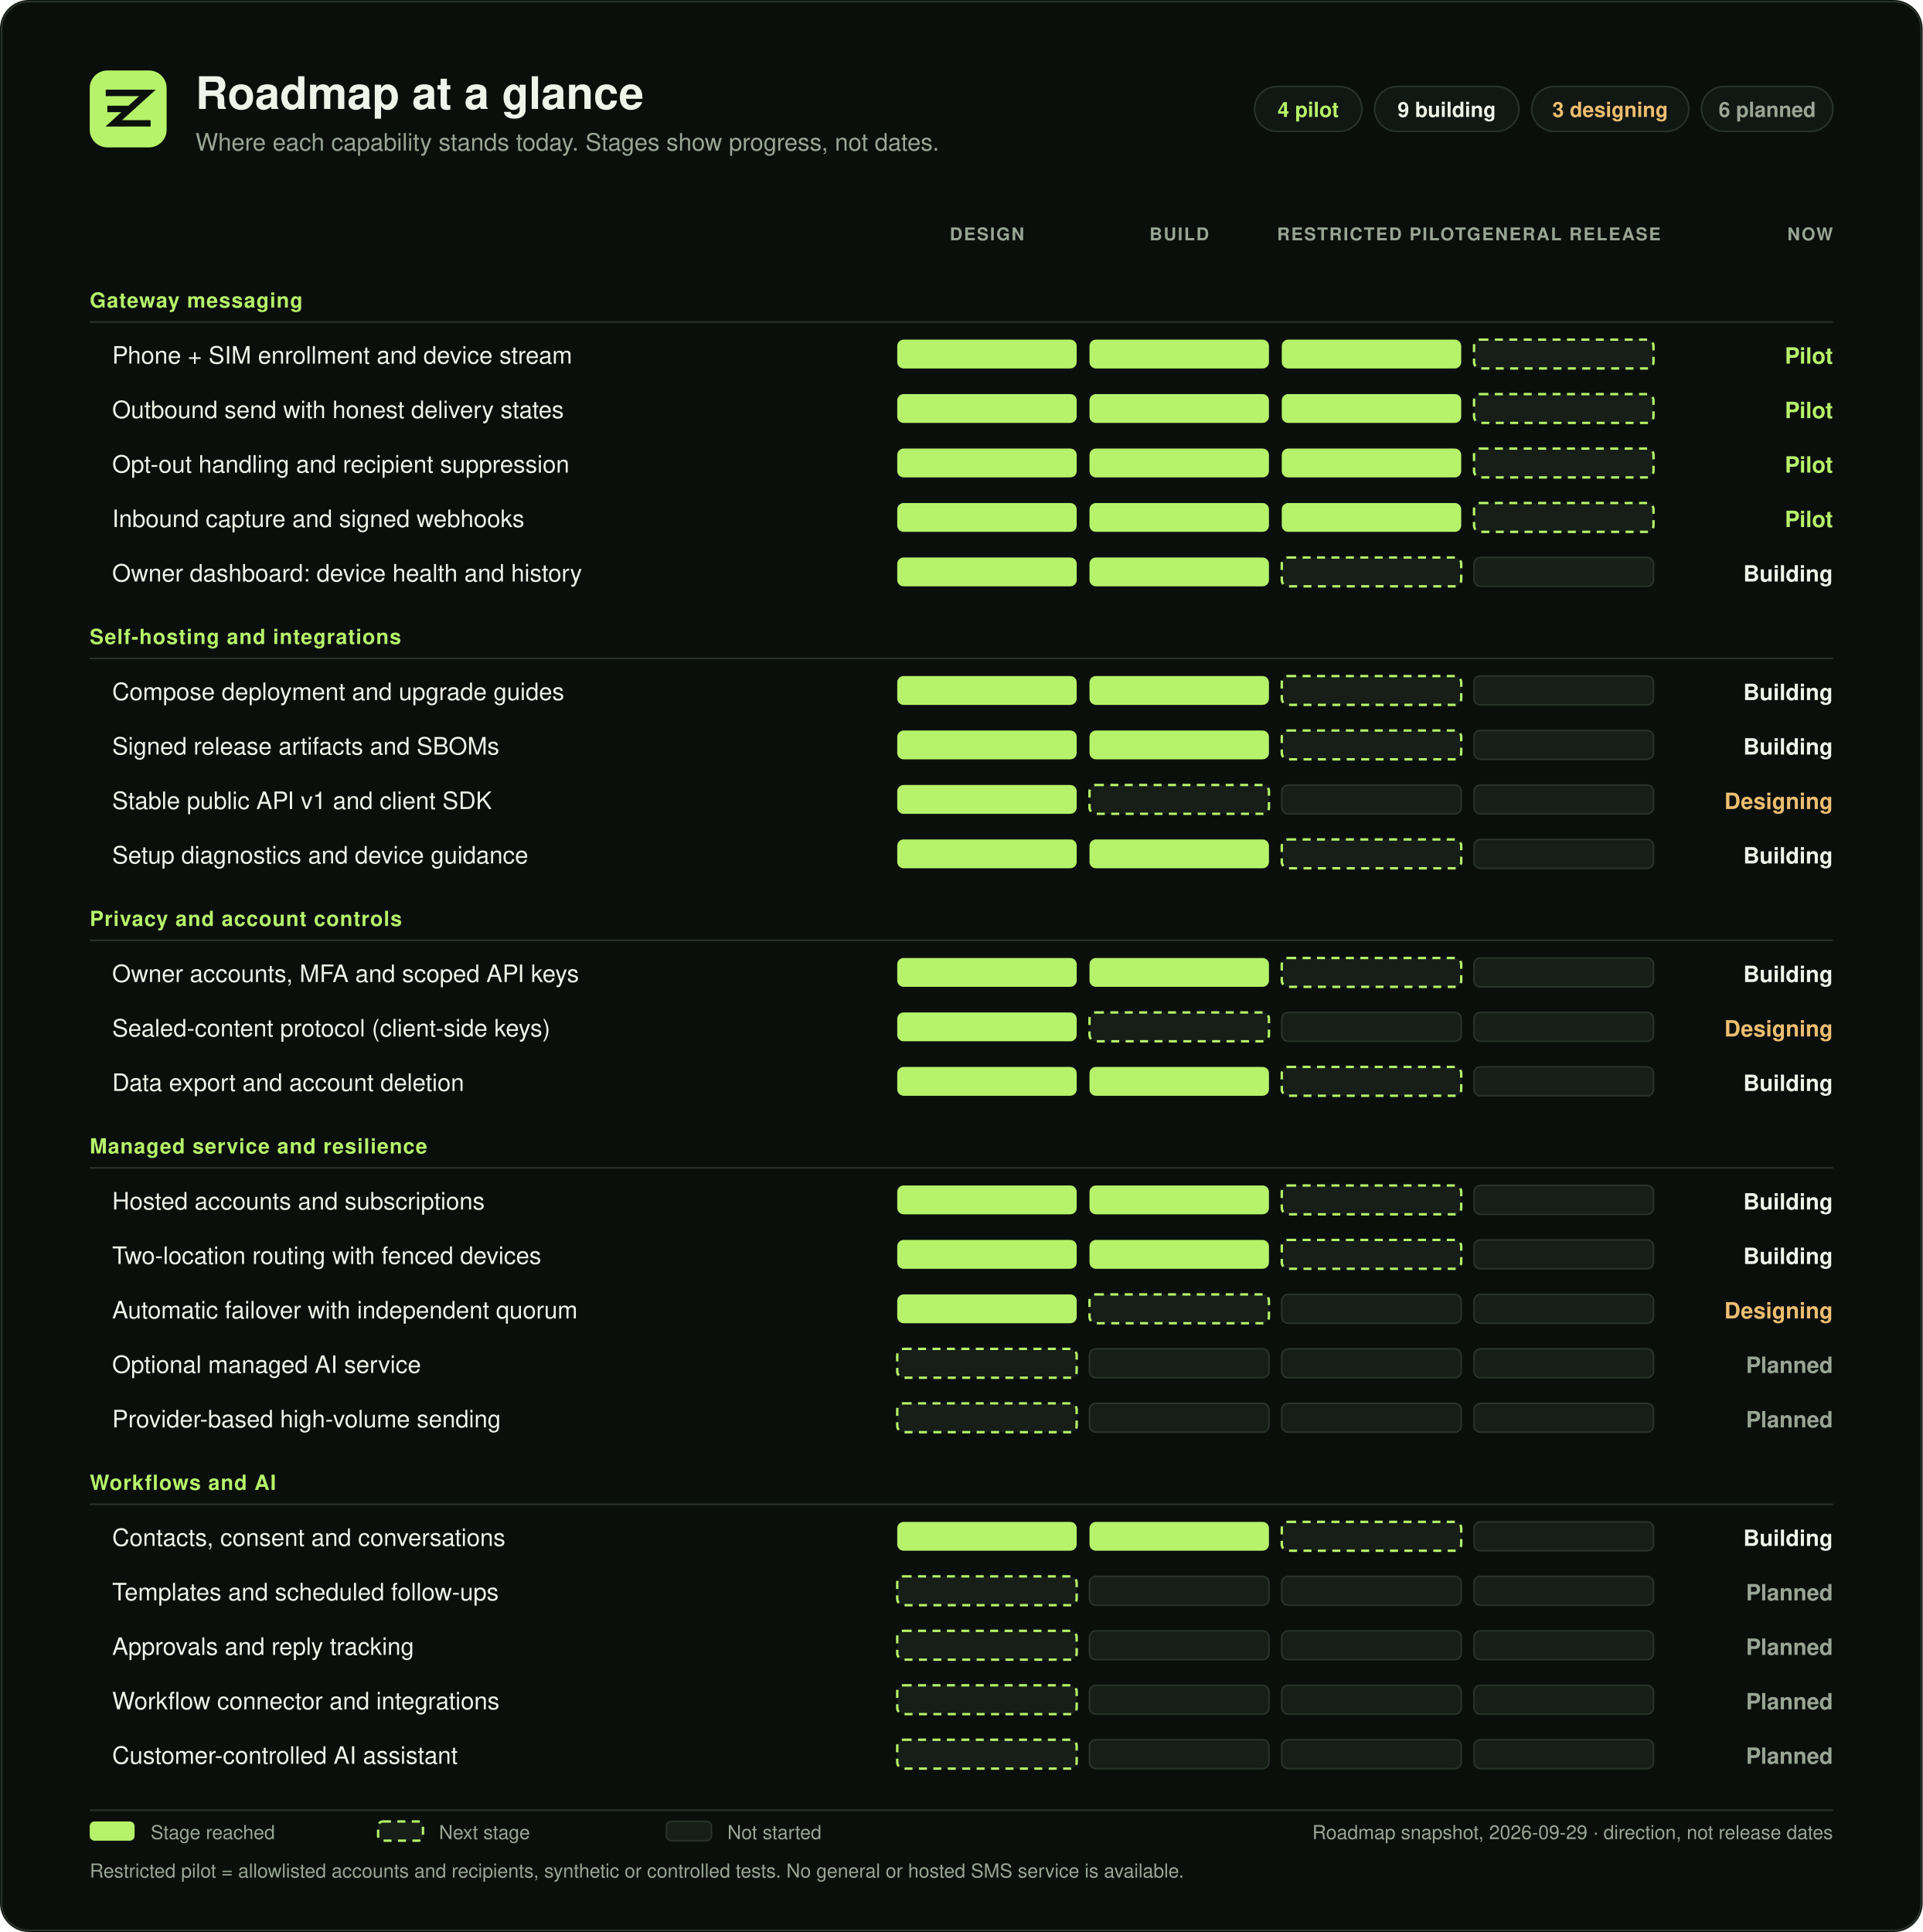
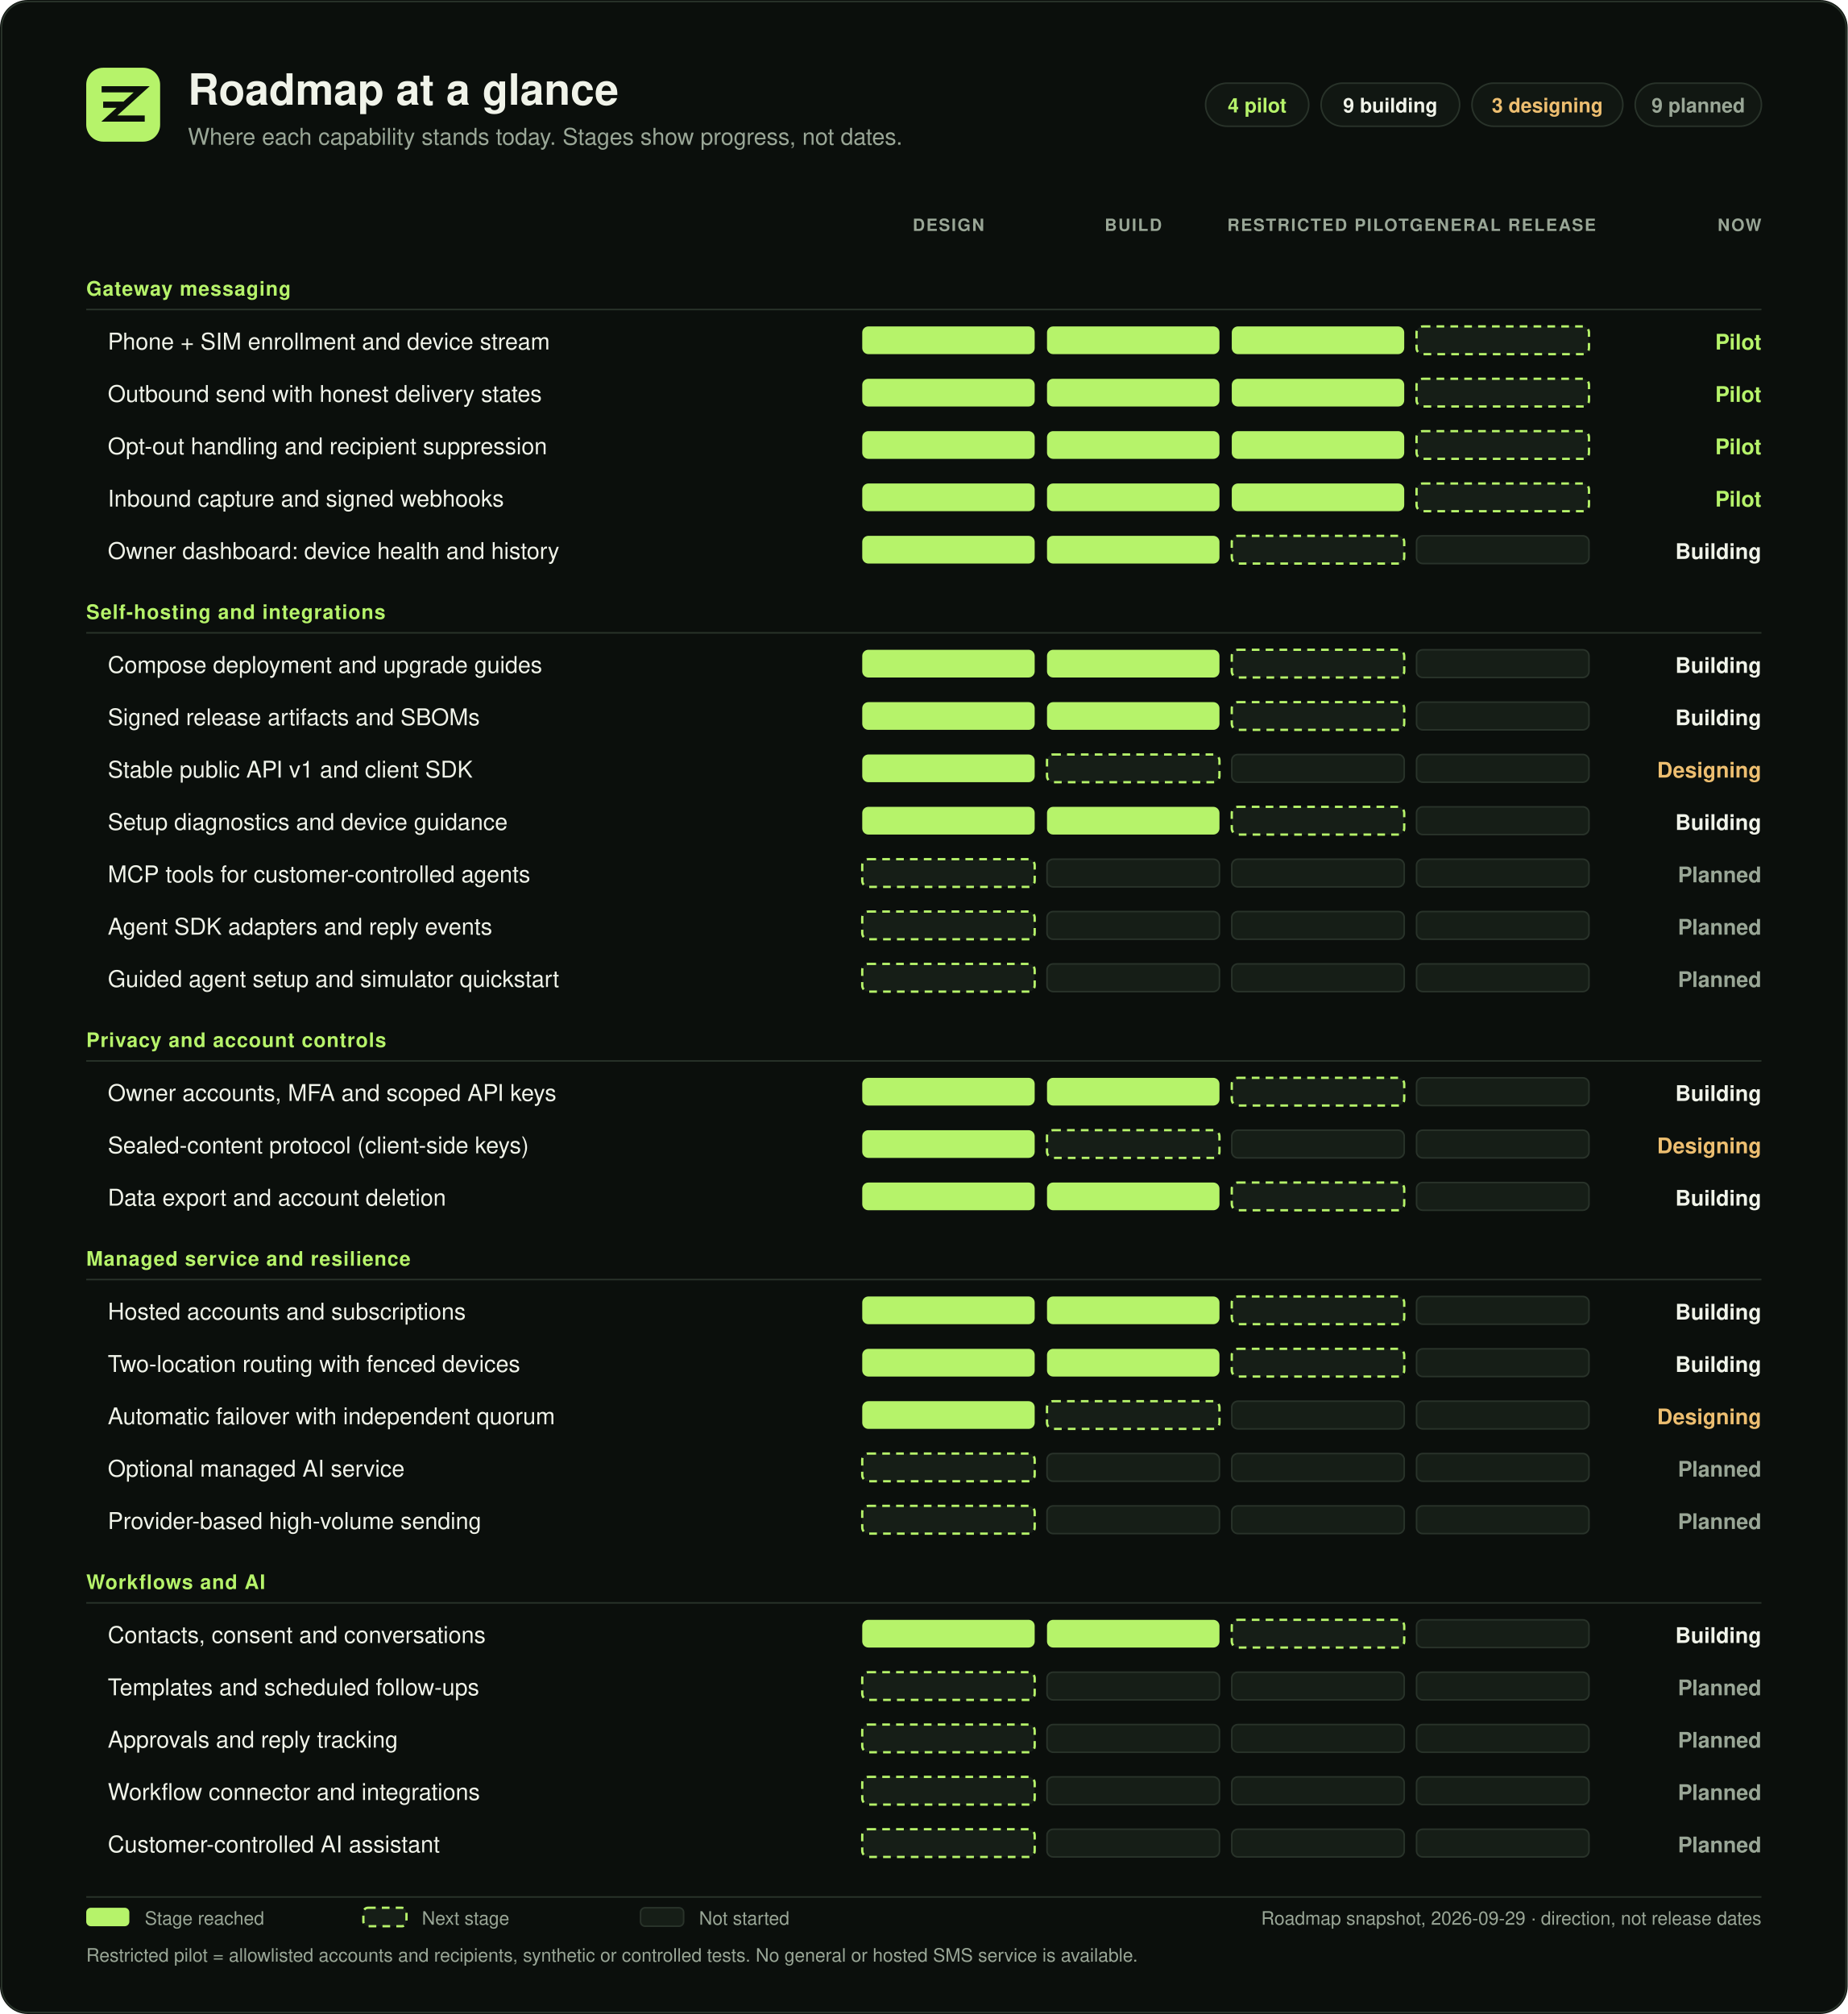
- <svg xmlns="http://www.w3.org/2000/svg" viewBox="0 0 1200 1206" width="1200" height="1206" role="img" aria-labelledby="t d">
+ <svg xmlns="http://www.w3.org/2000/svg" viewBox="0 0 1200 1308" width="1200" height="1308" role="img" aria-labelledby="t d">
  <style>
text{font-family:-apple-system,BlinkMacSystemFont,'Segoe UI',Helvetica,Arial,sans-serif}
.h1{font-size:28px;font-weight:700;fill:#f0f3e9}
.sub{font-size:15px;fill:#99a696}
.col{font-size:11px;font-weight:600;letter-spacing:.08em;fill:#99a696}
.track{font-size:13px;font-weight:700;letter-spacing:.04em;fill:#b6f36a}
.item{font-size:15px;fill:#f0f3e9}
.status{font-size:14px;font-weight:600}
.chip{font-size:13px}
.foot{font-size:12px;fill:#99a696}
.rule{stroke:#29332a;stroke-width:1}
.seg.on{fill:#b6f36a}
.seg.next{fill:#161e17;stroke:#b6f36a;stroke-width:1.5;stroke-dasharray:5 4}
.seg.off{fill:#161e17;stroke:#29332a;stroke-width:1}
</style>
-   <rect width="1200" height="1206" rx="18" fill="#0b0f0c" />
-   <rect x="1" y="1" width="1198" height="1204" rx="17" fill="none" stroke="#29332a" />
+   <rect width="1200" height="1308" rx="18" fill="#0b0f0c" />
+   <rect x="1" y="1" width="1198" height="1306" rx="17" fill="none" stroke="#29332a" />
  <g transform="translate(56 44)">
    <rect width="48" height="48" rx="11" fill="#b6f36a" />
    <path d="M12 14h24L15 33h21M13 24h9" fill="none" stroke="#0b100b" stroke-width="4" stroke-linecap="square" />
  </g>
  <text x="122" y="68" class="h1">Roadmap at a glance</text>
  <text x="122" y="94" class="sub">Where each capability stands today. Stages show progress, not dates.</text>
  <rect x="1062" y="54" width="82" height="28" rx="14" fill="#111712" stroke="#29332a" />
-   <text x="1103" y="73" text-anchor="middle" class="status chip" fill="#99a696">6 planned</text>
+   <text x="1103" y="73" text-anchor="middle" class="status chip" fill="#99a696">9 planned</text>
  <rect x="956" y="54" width="98" height="28" rx="14" fill="#111712" stroke="#29332a" />
  <text x="1005" y="73" text-anchor="middle" class="status chip" fill="#edbe70">3 designing</text>
  <rect x="858" y="54" width="90" height="28" rx="14" fill="#111712" stroke="#29332a" />
  <text x="903" y="73" text-anchor="middle" class="status chip" fill="#f0f3e9">9 building</text>
  <rect x="783" y="54" width="67" height="28" rx="14" fill="#111712" stroke="#29332a" />
  <text x="816.5" y="73" text-anchor="middle" class="status chip" fill="#b6f36a">4 pilot</text>
  <text x="616" y="150" text-anchor="middle" class="col">DESIGN</text>
  <text x="736" y="150" text-anchor="middle" class="col">BUILD</text>
  <text x="856" y="150" text-anchor="middle" class="col">RESTRICTED PILOT</text>
  <text x="976" y="150" text-anchor="middle" class="col">GENERAL RELEASE</text>
  <text x="1144" y="150" text-anchor="end" class="col">NOW</text>
  <text x="56" y="192" class="track">Gateway messaging</text>
  <line x1="56" y1="201" x2="1144" y2="201" class="rule" />
  <text x="70" y="227" class="item">Phone + SIM enrollment and device stream</text>
  <rect x="560" y="212" width="112" height="18" rx="4" class="seg on" />
  <rect x="680" y="212" width="112" height="18" rx="4" class="seg on" />
  <rect x="800" y="212" width="112" height="18" rx="4" class="seg on" />
  <rect x="920" y="212" width="112" height="18" rx="4" class="seg next" />
  <text x="1144" y="227" text-anchor="end" class="status" fill="#b6f36a">Pilot</text>
  <text x="70" y="261" class="item">Outbound send with honest delivery states</text>
  <rect x="560" y="246" width="112" height="18" rx="4" class="seg on" />
  <rect x="680" y="246" width="112" height="18" rx="4" class="seg on" />
  <rect x="800" y="246" width="112" height="18" rx="4" class="seg on" />
  <rect x="920" y="246" width="112" height="18" rx="4" class="seg next" />
  <text x="1144" y="261" text-anchor="end" class="status" fill="#b6f36a">Pilot</text>
  <text x="70" y="295" class="item">Opt-out handling and recipient suppression</text>
  <rect x="560" y="280" width="112" height="18" rx="4" class="seg on" />
  <rect x="680" y="280" width="112" height="18" rx="4" class="seg on" />
  <rect x="800" y="280" width="112" height="18" rx="4" class="seg on" />
  <rect x="920" y="280" width="112" height="18" rx="4" class="seg next" />
  <text x="1144" y="295" text-anchor="end" class="status" fill="#b6f36a">Pilot</text>
  <text x="70" y="329" class="item">Inbound capture and signed webhooks</text>
  <rect x="560" y="314" width="112" height="18" rx="4" class="seg on" />
  <rect x="680" y="314" width="112" height="18" rx="4" class="seg on" />
  <rect x="800" y="314" width="112" height="18" rx="4" class="seg on" />
  <rect x="920" y="314" width="112" height="18" rx="4" class="seg next" />
  <text x="1144" y="329" text-anchor="end" class="status" fill="#b6f36a">Pilot</text>
  <text x="70" y="363" class="item">Owner dashboard: device health and history</text>
  <rect x="560" y="348" width="112" height="18" rx="4" class="seg on" />
  <rect x="680" y="348" width="112" height="18" rx="4" class="seg on" />
  <rect x="800" y="348" width="112" height="18" rx="4" class="seg next" />
  <rect x="920" y="348" width="112" height="18" rx="4" class="seg off" />
  <text x="1144" y="363" text-anchor="end" class="status" fill="#f0f3e9">Building</text>
  <text x="56" y="402" class="track">Self-hosting and integrations</text>
  <line x1="56" y1="411" x2="1144" y2="411" class="rule" />
  <text x="70" y="437" class="item">Compose deployment and upgrade guides</text>
  <rect x="560" y="422" width="112" height="18" rx="4" class="seg on" />
  <rect x="680" y="422" width="112" height="18" rx="4" class="seg on" />
  <rect x="800" y="422" width="112" height="18" rx="4" class="seg next" />
  <rect x="920" y="422" width="112" height="18" rx="4" class="seg off" />
  <text x="1144" y="437" text-anchor="end" class="status" fill="#f0f3e9">Building</text>
  <text x="70" y="471" class="item">Signed release artifacts and SBOMs</text>
  <rect x="560" y="456" width="112" height="18" rx="4" class="seg on" />
  <rect x="680" y="456" width="112" height="18" rx="4" class="seg on" />
  <rect x="800" y="456" width="112" height="18" rx="4" class="seg next" />
  <rect x="920" y="456" width="112" height="18" rx="4" class="seg off" />
  <text x="1144" y="471" text-anchor="end" class="status" fill="#f0f3e9">Building</text>
  <text x="70" y="505" class="item">Stable public API v1 and client SDK</text>
  <rect x="560" y="490" width="112" height="18" rx="4" class="seg on" />
  <rect x="680" y="490" width="112" height="18" rx="4" class="seg next" />
  <rect x="800" y="490" width="112" height="18" rx="4" class="seg off" />
  <rect x="920" y="490" width="112" height="18" rx="4" class="seg off" />
  <text x="1144" y="505" text-anchor="end" class="status" fill="#edbe70">Designing</text>
  <text x="70" y="539" class="item">Setup diagnostics and device guidance</text>
  <rect x="560" y="524" width="112" height="18" rx="4" class="seg on" />
  <rect x="680" y="524" width="112" height="18" rx="4" class="seg on" />
  <rect x="800" y="524" width="112" height="18" rx="4" class="seg next" />
  <rect x="920" y="524" width="112" height="18" rx="4" class="seg off" />
  <text x="1144" y="539" text-anchor="end" class="status" fill="#f0f3e9">Building</text>
-   <text x="56" y="578" class="track">Privacy and account controls</text>
-   <line x1="56" y1="587" x2="1144" y2="587" class="rule" />
-   <text x="70" y="613" class="item">Owner accounts, MFA and scoped API keys</text>
-   <rect x="560" y="598" width="112" height="18" rx="4" class="seg on" />
-   <rect x="680" y="598" width="112" height="18" rx="4" class="seg on" />
-   <rect x="800" y="598" width="112" height="18" rx="4" class="seg next" />
-   <rect x="920" y="598" width="112" height="18" rx="4" class="seg off" />
-   <text x="1144" y="613" text-anchor="end" class="status" fill="#f0f3e9">Building</text>
-   <text x="70" y="647" class="item">Sealed-content protocol (client-side keys)</text>
-   <rect x="560" y="632" width="112" height="18" rx="4" class="seg on" />
-   <rect x="680" y="632" width="112" height="18" rx="4" class="seg next" />
-   <rect x="800" y="632" width="112" height="18" rx="4" class="seg off" />
-   <rect x="920" y="632" width="112" height="18" rx="4" class="seg off" />
-   <text x="1144" y="647" text-anchor="end" class="status" fill="#edbe70">Designing</text>
-   <text x="70" y="681" class="item">Data export and account deletion</text>
-   <rect x="560" y="666" width="112" height="18" rx="4" class="seg on" />
-   <rect x="680" y="666" width="112" height="18" rx="4" class="seg on" />
-   <rect x="800" y="666" width="112" height="18" rx="4" class="seg next" />
-   <rect x="920" y="666" width="112" height="18" rx="4" class="seg off" />
-   <text x="1144" y="681" text-anchor="end" class="status" fill="#f0f3e9">Building</text>
-   <text x="56" y="720" class="track">Managed service and resilience</text>
-   <line x1="56" y1="729" x2="1144" y2="729" class="rule" />
-   <text x="70" y="755" class="item">Hosted accounts and subscriptions</text>
-   <rect x="560" y="740" width="112" height="18" rx="4" class="seg on" />
-   <rect x="680" y="740" width="112" height="18" rx="4" class="seg on" />
-   <rect x="800" y="740" width="112" height="18" rx="4" class="seg next" />
-   <rect x="920" y="740" width="112" height="18" rx="4" class="seg off" />
-   <text x="1144" y="755" text-anchor="end" class="status" fill="#f0f3e9">Building</text>
-   <text x="70" y="789" class="item">Two-location routing with fenced devices</text>
-   <rect x="560" y="774" width="112" height="18" rx="4" class="seg on" />
-   <rect x="680" y="774" width="112" height="18" rx="4" class="seg on" />
-   <rect x="800" y="774" width="112" height="18" rx="4" class="seg next" />
-   <rect x="920" y="774" width="112" height="18" rx="4" class="seg off" />
-   <text x="1144" y="789" text-anchor="end" class="status" fill="#f0f3e9">Building</text>
-   <text x="70" y="823" class="item">Automatic failover with independent quorum</text>
-   <rect x="560" y="808" width="112" height="18" rx="4" class="seg on" />
-   <rect x="680" y="808" width="112" height="18" rx="4" class="seg next" />
-   <rect x="800" y="808" width="112" height="18" rx="4" class="seg off" />
-   <rect x="920" y="808" width="112" height="18" rx="4" class="seg off" />
-   <text x="1144" y="823" text-anchor="end" class="status" fill="#edbe70">Designing</text>
-   <text x="70" y="857" class="item">Optional managed AI service</text>
-   <rect x="560" y="842" width="112" height="18" rx="4" class="seg next" />
-   <rect x="680" y="842" width="112" height="18" rx="4" class="seg off" />
-   <rect x="800" y="842" width="112" height="18" rx="4" class="seg off" />
+   <text x="70" y="573" class="item">MCP tools for customer-controlled agents</text>
+   <rect x="560" y="558" width="112" height="18" rx="4" class="seg next" />
+   <rect x="680" y="558" width="112" height="18" rx="4" class="seg off" />
+   <rect x="800" y="558" width="112" height="18" rx="4" class="seg off" />
+   <rect x="920" y="558" width="112" height="18" rx="4" class="seg off" />
+   <text x="1144" y="573" text-anchor="end" class="status" fill="#99a696">Planned</text>
+   <text x="70" y="607" class="item">Agent SDK adapters and reply events</text>
+   <rect x="560" y="592" width="112" height="18" rx="4" class="seg next" />
+   <rect x="680" y="592" width="112" height="18" rx="4" class="seg off" />
+   <rect x="800" y="592" width="112" height="18" rx="4" class="seg off" />
+   <rect x="920" y="592" width="112" height="18" rx="4" class="seg off" />
+   <text x="1144" y="607" text-anchor="end" class="status" fill="#99a696">Planned</text>
+   <text x="70" y="641" class="item">Guided agent setup and simulator quickstart</text>
+   <rect x="560" y="626" width="112" height="18" rx="4" class="seg next" />
+   <rect x="680" y="626" width="112" height="18" rx="4" class="seg off" />
+   <rect x="800" y="626" width="112" height="18" rx="4" class="seg off" />
+   <rect x="920" y="626" width="112" height="18" rx="4" class="seg off" />
+   <text x="1144" y="641" text-anchor="end" class="status" fill="#99a696">Planned</text>
+   <text x="56" y="680" class="track">Privacy and account controls</text>
+   <line x1="56" y1="689" x2="1144" y2="689" class="rule" />
+   <text x="70" y="715" class="item">Owner accounts, MFA and scoped API keys</text>
+   <rect x="560" y="700" width="112" height="18" rx="4" class="seg on" />
+   <rect x="680" y="700" width="112" height="18" rx="4" class="seg on" />
+   <rect x="800" y="700" width="112" height="18" rx="4" class="seg next" />
+   <rect x="920" y="700" width="112" height="18" rx="4" class="seg off" />
+   <text x="1144" y="715" text-anchor="end" class="status" fill="#f0f3e9">Building</text>
+   <text x="70" y="749" class="item">Sealed-content protocol (client-side keys)</text>
+   <rect x="560" y="734" width="112" height="18" rx="4" class="seg on" />
+   <rect x="680" y="734" width="112" height="18" rx="4" class="seg next" />
+   <rect x="800" y="734" width="112" height="18" rx="4" class="seg off" />
+   <rect x="920" y="734" width="112" height="18" rx="4" class="seg off" />
+   <text x="1144" y="749" text-anchor="end" class="status" fill="#edbe70">Designing</text>
+   <text x="70" y="783" class="item">Data export and account deletion</text>
+   <rect x="560" y="768" width="112" height="18" rx="4" class="seg on" />
+   <rect x="680" y="768" width="112" height="18" rx="4" class="seg on" />
+   <rect x="800" y="768" width="112" height="18" rx="4" class="seg next" />
+   <rect x="920" y="768" width="112" height="18" rx="4" class="seg off" />
+   <text x="1144" y="783" text-anchor="end" class="status" fill="#f0f3e9">Building</text>
+   <text x="56" y="822" class="track">Managed service and resilience</text>
+   <line x1="56" y1="831" x2="1144" y2="831" class="rule" />
+   <text x="70" y="857" class="item">Hosted accounts and subscriptions</text>
+   <rect x="560" y="842" width="112" height="18" rx="4" class="seg on" />
+   <rect x="680" y="842" width="112" height="18" rx="4" class="seg on" />
+   <rect x="800" y="842" width="112" height="18" rx="4" class="seg next" />
  <rect x="920" y="842" width="112" height="18" rx="4" class="seg off" />
-   <text x="1144" y="857" text-anchor="end" class="status" fill="#99a696">Planned</text>
-   <text x="70" y="891" class="item">Provider-based high-volume sending</text>
-   <rect x="560" y="876" width="112" height="18" rx="4" class="seg next" />
-   <rect x="680" y="876" width="112" height="18" rx="4" class="seg off" />
-   <rect x="800" y="876" width="112" height="18" rx="4" class="seg off" />
+   <text x="1144" y="857" text-anchor="end" class="status" fill="#f0f3e9">Building</text>
+   <text x="70" y="891" class="item">Two-location routing with fenced devices</text>
+   <rect x="560" y="876" width="112" height="18" rx="4" class="seg on" />
+   <rect x="680" y="876" width="112" height="18" rx="4" class="seg on" />
+   <rect x="800" y="876" width="112" height="18" rx="4" class="seg next" />
  <rect x="920" y="876" width="112" height="18" rx="4" class="seg off" />
-   <text x="1144" y="891" text-anchor="end" class="status" fill="#99a696">Planned</text>
-   <text x="56" y="930" class="track">Workflows and AI</text>
-   <line x1="56" y1="939" x2="1144" y2="939" class="rule" />
-   <text x="70" y="965" class="item">Contacts, consent and conversations</text>
-   <rect x="560" y="950" width="112" height="18" rx="4" class="seg on" />
-   <rect x="680" y="950" width="112" height="18" rx="4" class="seg on" />
-   <rect x="800" y="950" width="112" height="18" rx="4" class="seg next" />
-   <rect x="920" y="950" width="112" height="18" rx="4" class="seg off" />
-   <text x="1144" y="965" text-anchor="end" class="status" fill="#f0f3e9">Building</text>
-   <text x="70" y="999" class="item">Templates and scheduled follow-ups</text>
-   <rect x="560" y="984" width="112" height="18" rx="4" class="seg next" />
-   <rect x="680" y="984" width="112" height="18" rx="4" class="seg off" />
-   <rect x="800" y="984" width="112" height="18" rx="4" class="seg off" />
-   <rect x="920" y="984" width="112" height="18" rx="4" class="seg off" />
-   <text x="1144" y="999" text-anchor="end" class="status" fill="#99a696">Planned</text>
-   <text x="70" y="1033" class="item">Approvals and reply tracking</text>
-   <rect x="560" y="1018" width="112" height="18" rx="4" class="seg next" />
-   <rect x="680" y="1018" width="112" height="18" rx="4" class="seg off" />
-   <rect x="800" y="1018" width="112" height="18" rx="4" class="seg off" />
-   <rect x="920" y="1018" width="112" height="18" rx="4" class="seg off" />
-   <text x="1144" y="1033" text-anchor="end" class="status" fill="#99a696">Planned</text>
-   <text x="70" y="1067" class="item">Workflow connector and integrations</text>
-   <rect x="560" y="1052" width="112" height="18" rx="4" class="seg next" />
-   <rect x="680" y="1052" width="112" height="18" rx="4" class="seg off" />
-   <rect x="800" y="1052" width="112" height="18" rx="4" class="seg off" />
+   <text x="1144" y="891" text-anchor="end" class="status" fill="#f0f3e9">Building</text>
+   <text x="70" y="925" class="item">Automatic failover with independent quorum</text>
+   <rect x="560" y="910" width="112" height="18" rx="4" class="seg on" />
+   <rect x="680" y="910" width="112" height="18" rx="4" class="seg next" />
+   <rect x="800" y="910" width="112" height="18" rx="4" class="seg off" />
+   <rect x="920" y="910" width="112" height="18" rx="4" class="seg off" />
+   <text x="1144" y="925" text-anchor="end" class="status" fill="#edbe70">Designing</text>
+   <text x="70" y="959" class="item">Optional managed AI service</text>
+   <rect x="560" y="944" width="112" height="18" rx="4" class="seg next" />
+   <rect x="680" y="944" width="112" height="18" rx="4" class="seg off" />
+   <rect x="800" y="944" width="112" height="18" rx="4" class="seg off" />
+   <rect x="920" y="944" width="112" height="18" rx="4" class="seg off" />
+   <text x="1144" y="959" text-anchor="end" class="status" fill="#99a696">Planned</text>
+   <text x="70" y="993" class="item">Provider-based high-volume sending</text>
+   <rect x="560" y="978" width="112" height="18" rx="4" class="seg next" />
+   <rect x="680" y="978" width="112" height="18" rx="4" class="seg off" />
+   <rect x="800" y="978" width="112" height="18" rx="4" class="seg off" />
+   <rect x="920" y="978" width="112" height="18" rx="4" class="seg off" />
+   <text x="1144" y="993" text-anchor="end" class="status" fill="#99a696">Planned</text>
+   <text x="56" y="1032" class="track">Workflows and AI</text>
+   <line x1="56" y1="1041" x2="1144" y2="1041" class="rule" />
+   <text x="70" y="1067" class="item">Contacts, consent and conversations</text>
+   <rect x="560" y="1052" width="112" height="18" rx="4" class="seg on" />
+   <rect x="680" y="1052" width="112" height="18" rx="4" class="seg on" />
+   <rect x="800" y="1052" width="112" height="18" rx="4" class="seg next" />
  <rect x="920" y="1052" width="112" height="18" rx="4" class="seg off" />
-   <text x="1144" y="1067" text-anchor="end" class="status" fill="#99a696">Planned</text>
-   <text x="70" y="1101" class="item">Customer-controlled AI assistant</text>
+   <text x="1144" y="1067" text-anchor="end" class="status" fill="#f0f3e9">Building</text>
+   <text x="70" y="1101" class="item">Templates and scheduled follow-ups</text>
  <rect x="560" y="1086" width="112" height="18" rx="4" class="seg next" />
  <rect x="680" y="1086" width="112" height="18" rx="4" class="seg off" />
  <rect x="800" y="1086" width="112" height="18" rx="4" class="seg off" />
  <rect x="920" y="1086" width="112" height="18" rx="4" class="seg off" />
  <text x="1144" y="1101" text-anchor="end" class="status" fill="#99a696">Planned</text>
-   <line x1="56" y1="1130" x2="1144" y2="1130" class="rule" />
-   <rect x="56" y="1137" width="28" height="12" rx="3" class="seg on" />
-   <text x="94" y="1148" class="foot">Stage reached</text>
-   <rect x="236" y="1137" width="28" height="12" rx="3" class="seg next" />
-   <text x="274" y="1148" class="foot">Next stage</text>
-   <rect x="416" y="1137" width="28" height="12" rx="3" class="seg off" />
-   <text x="454" y="1148" class="foot">Not started</text>
-   <text x="1144" y="1148" text-anchor="end" class="foot">Roadmap snapshot, 2026-09-29 · direction, not release dates</text>
-   <text x="56" y="1172" class="foot">Restricted pilot = allowlisted accounts and recipients, synthetic or controlled tests. No general or hosted SMS service is available.</text>
+   <text x="70" y="1135" class="item">Approvals and reply tracking</text>
+   <rect x="560" y="1120" width="112" height="18" rx="4" class="seg next" />
+   <rect x="680" y="1120" width="112" height="18" rx="4" class="seg off" />
+   <rect x="800" y="1120" width="112" height="18" rx="4" class="seg off" />
+   <rect x="920" y="1120" width="112" height="18" rx="4" class="seg off" />
+   <text x="1144" y="1135" text-anchor="end" class="status" fill="#99a696">Planned</text>
+   <text x="70" y="1169" class="item">Workflow connector and integrations</text>
+   <rect x="560" y="1154" width="112" height="18" rx="4" class="seg next" />
+   <rect x="680" y="1154" width="112" height="18" rx="4" class="seg off" />
+   <rect x="800" y="1154" width="112" height="18" rx="4" class="seg off" />
+   <rect x="920" y="1154" width="112" height="18" rx="4" class="seg off" />
+   <text x="1144" y="1169" text-anchor="end" class="status" fill="#99a696">Planned</text>
+   <text x="70" y="1203" class="item">Customer-controlled AI assistant</text>
+   <rect x="560" y="1188" width="112" height="18" rx="4" class="seg next" />
+   <rect x="680" y="1188" width="112" height="18" rx="4" class="seg off" />
+   <rect x="800" y="1188" width="112" height="18" rx="4" class="seg off" />
+   <rect x="920" y="1188" width="112" height="18" rx="4" class="seg off" />
+   <text x="1144" y="1203" text-anchor="end" class="status" fill="#99a696">Planned</text>
+   <line x1="56" y1="1232" x2="1144" y2="1232" class="rule" />
+   <rect x="56" y="1239" width="28" height="12" rx="3" class="seg on" />
+   <text x="94" y="1250" class="foot">Stage reached</text>
+   <rect x="236" y="1239" width="28" height="12" rx="3" class="seg next" />
+   <text x="274" y="1250" class="foot">Next stage</text>
+   <rect x="416" y="1239" width="28" height="12" rx="3" class="seg off" />
+   <text x="454" y="1250" class="foot">Not started</text>
+   <text x="1144" y="1250" text-anchor="end" class="foot">Roadmap snapshot, 2026-09-29 · direction, not release dates</text>
+   <text x="56" y="1274" class="foot">Restricted pilot = allowlisted accounts and recipients, synthetic or controlled tests. No general or hosted SMS service is available.</text>
</svg>
